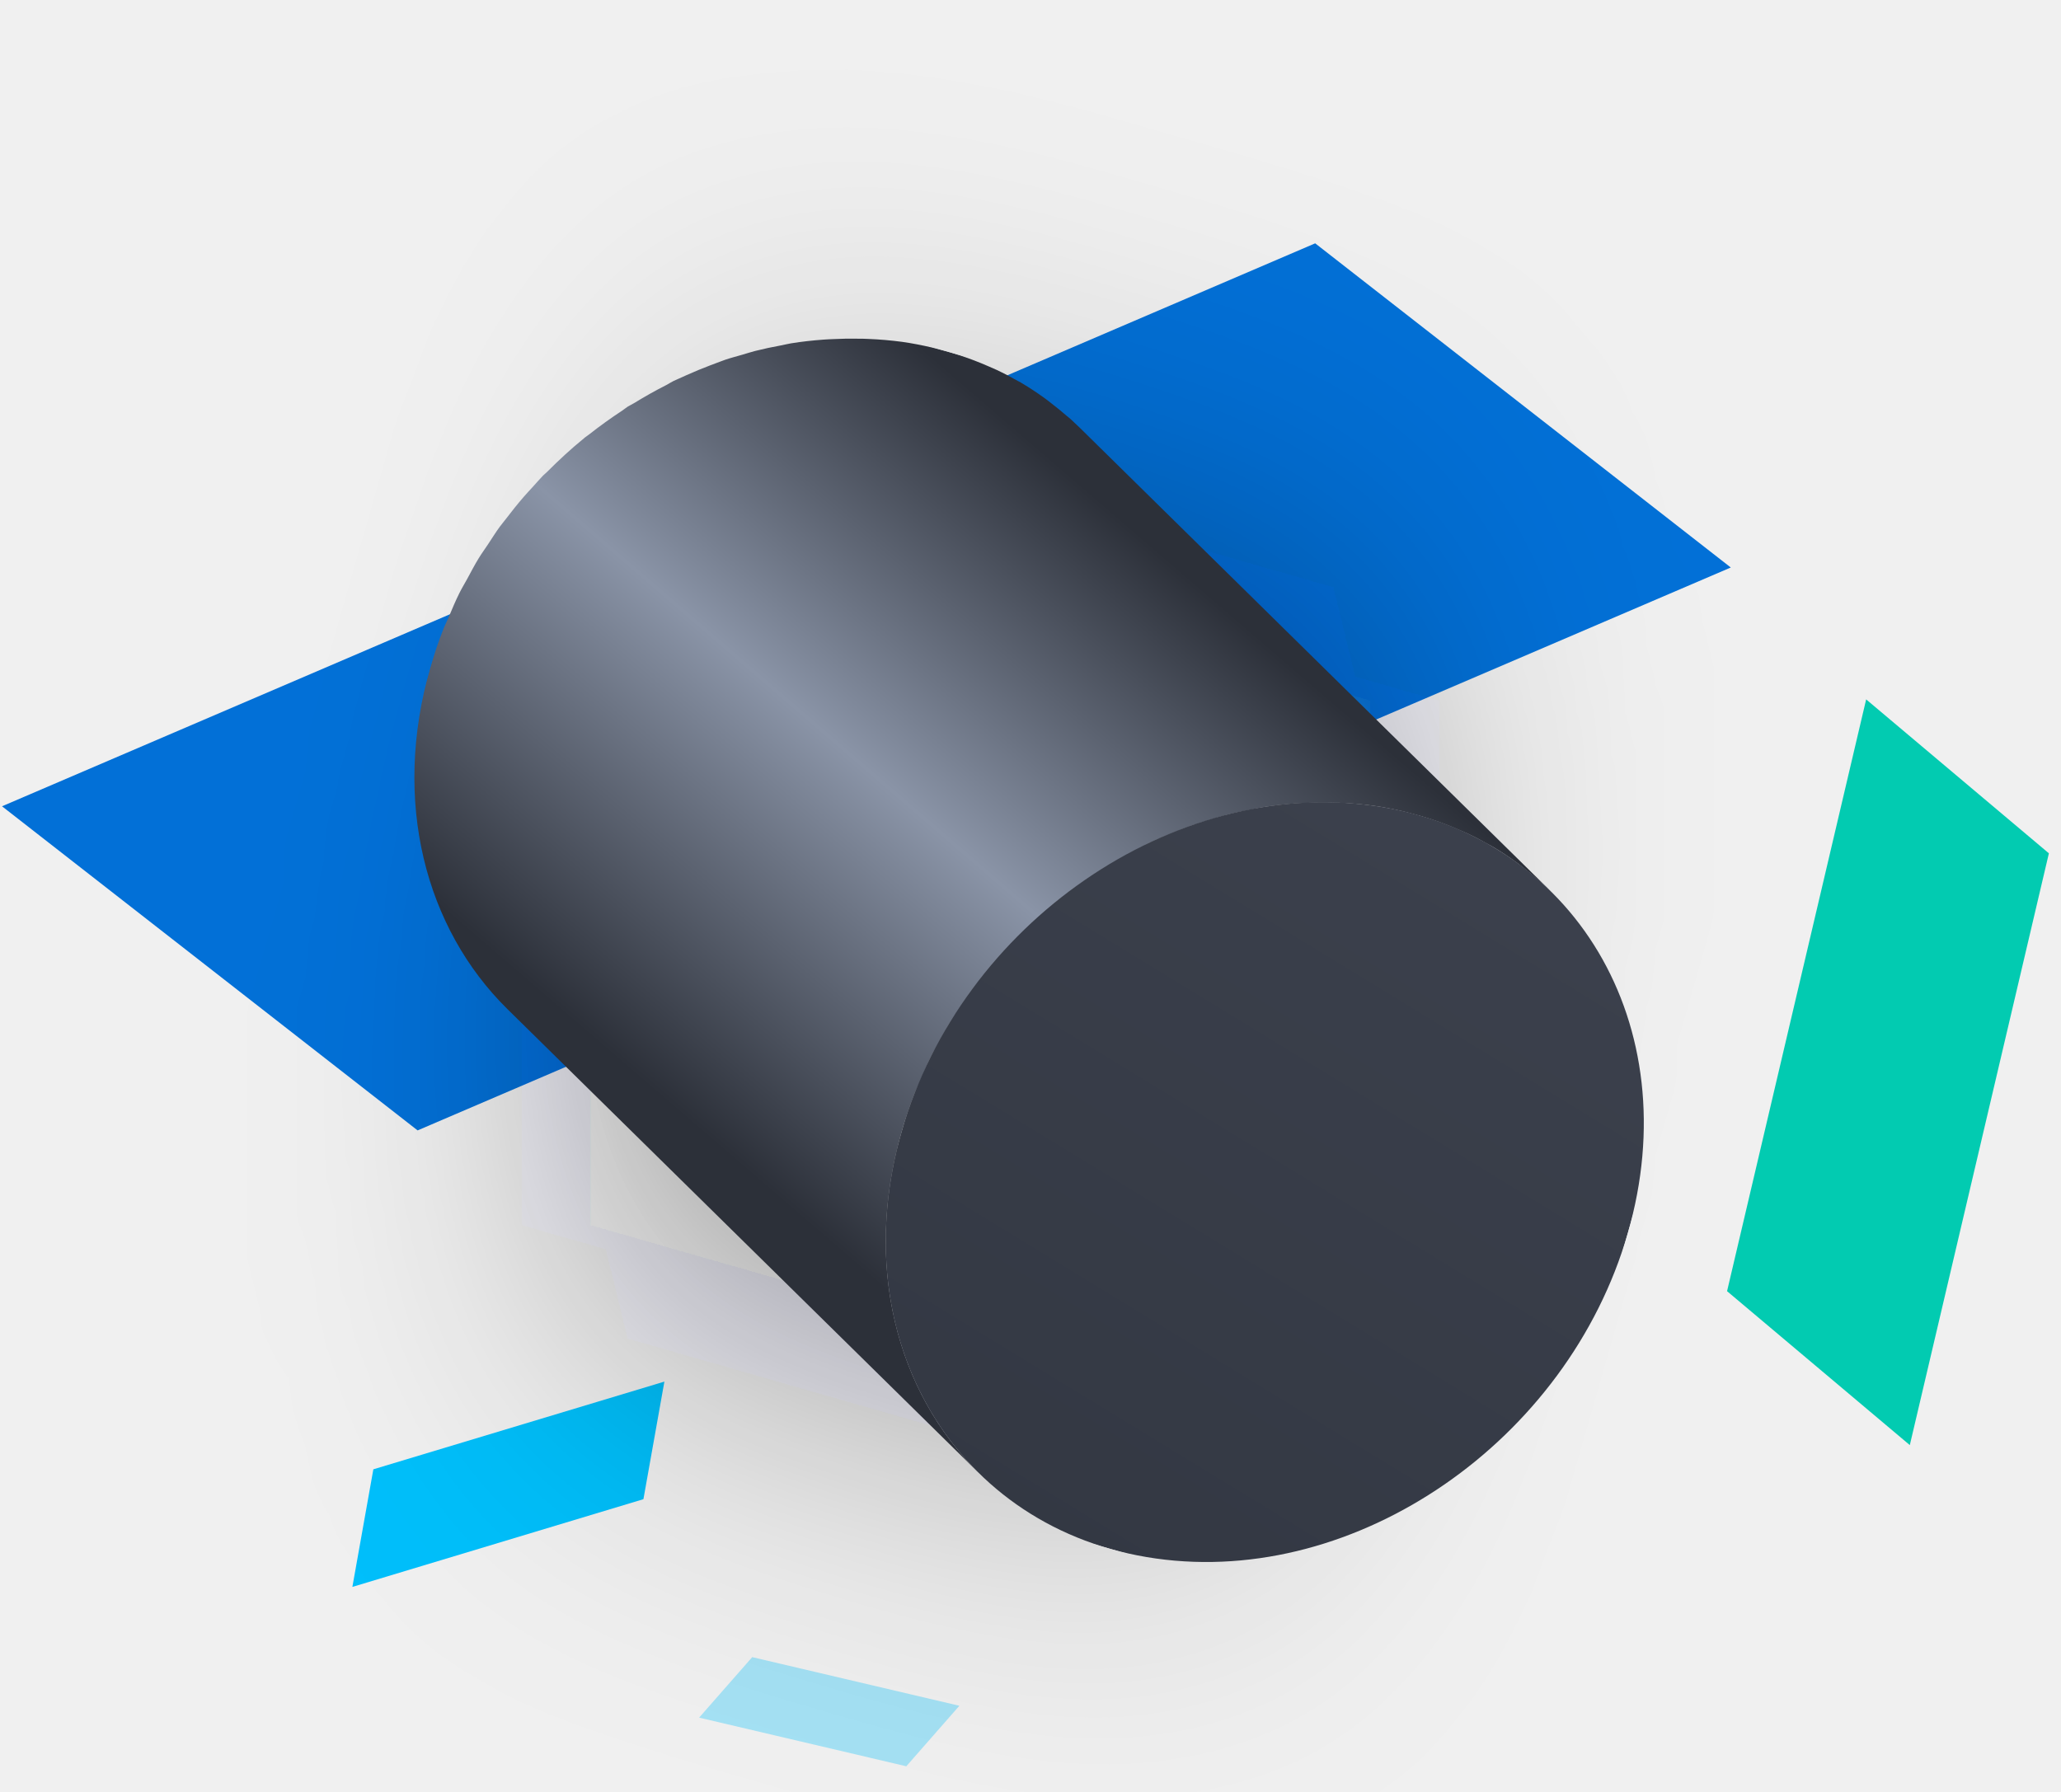
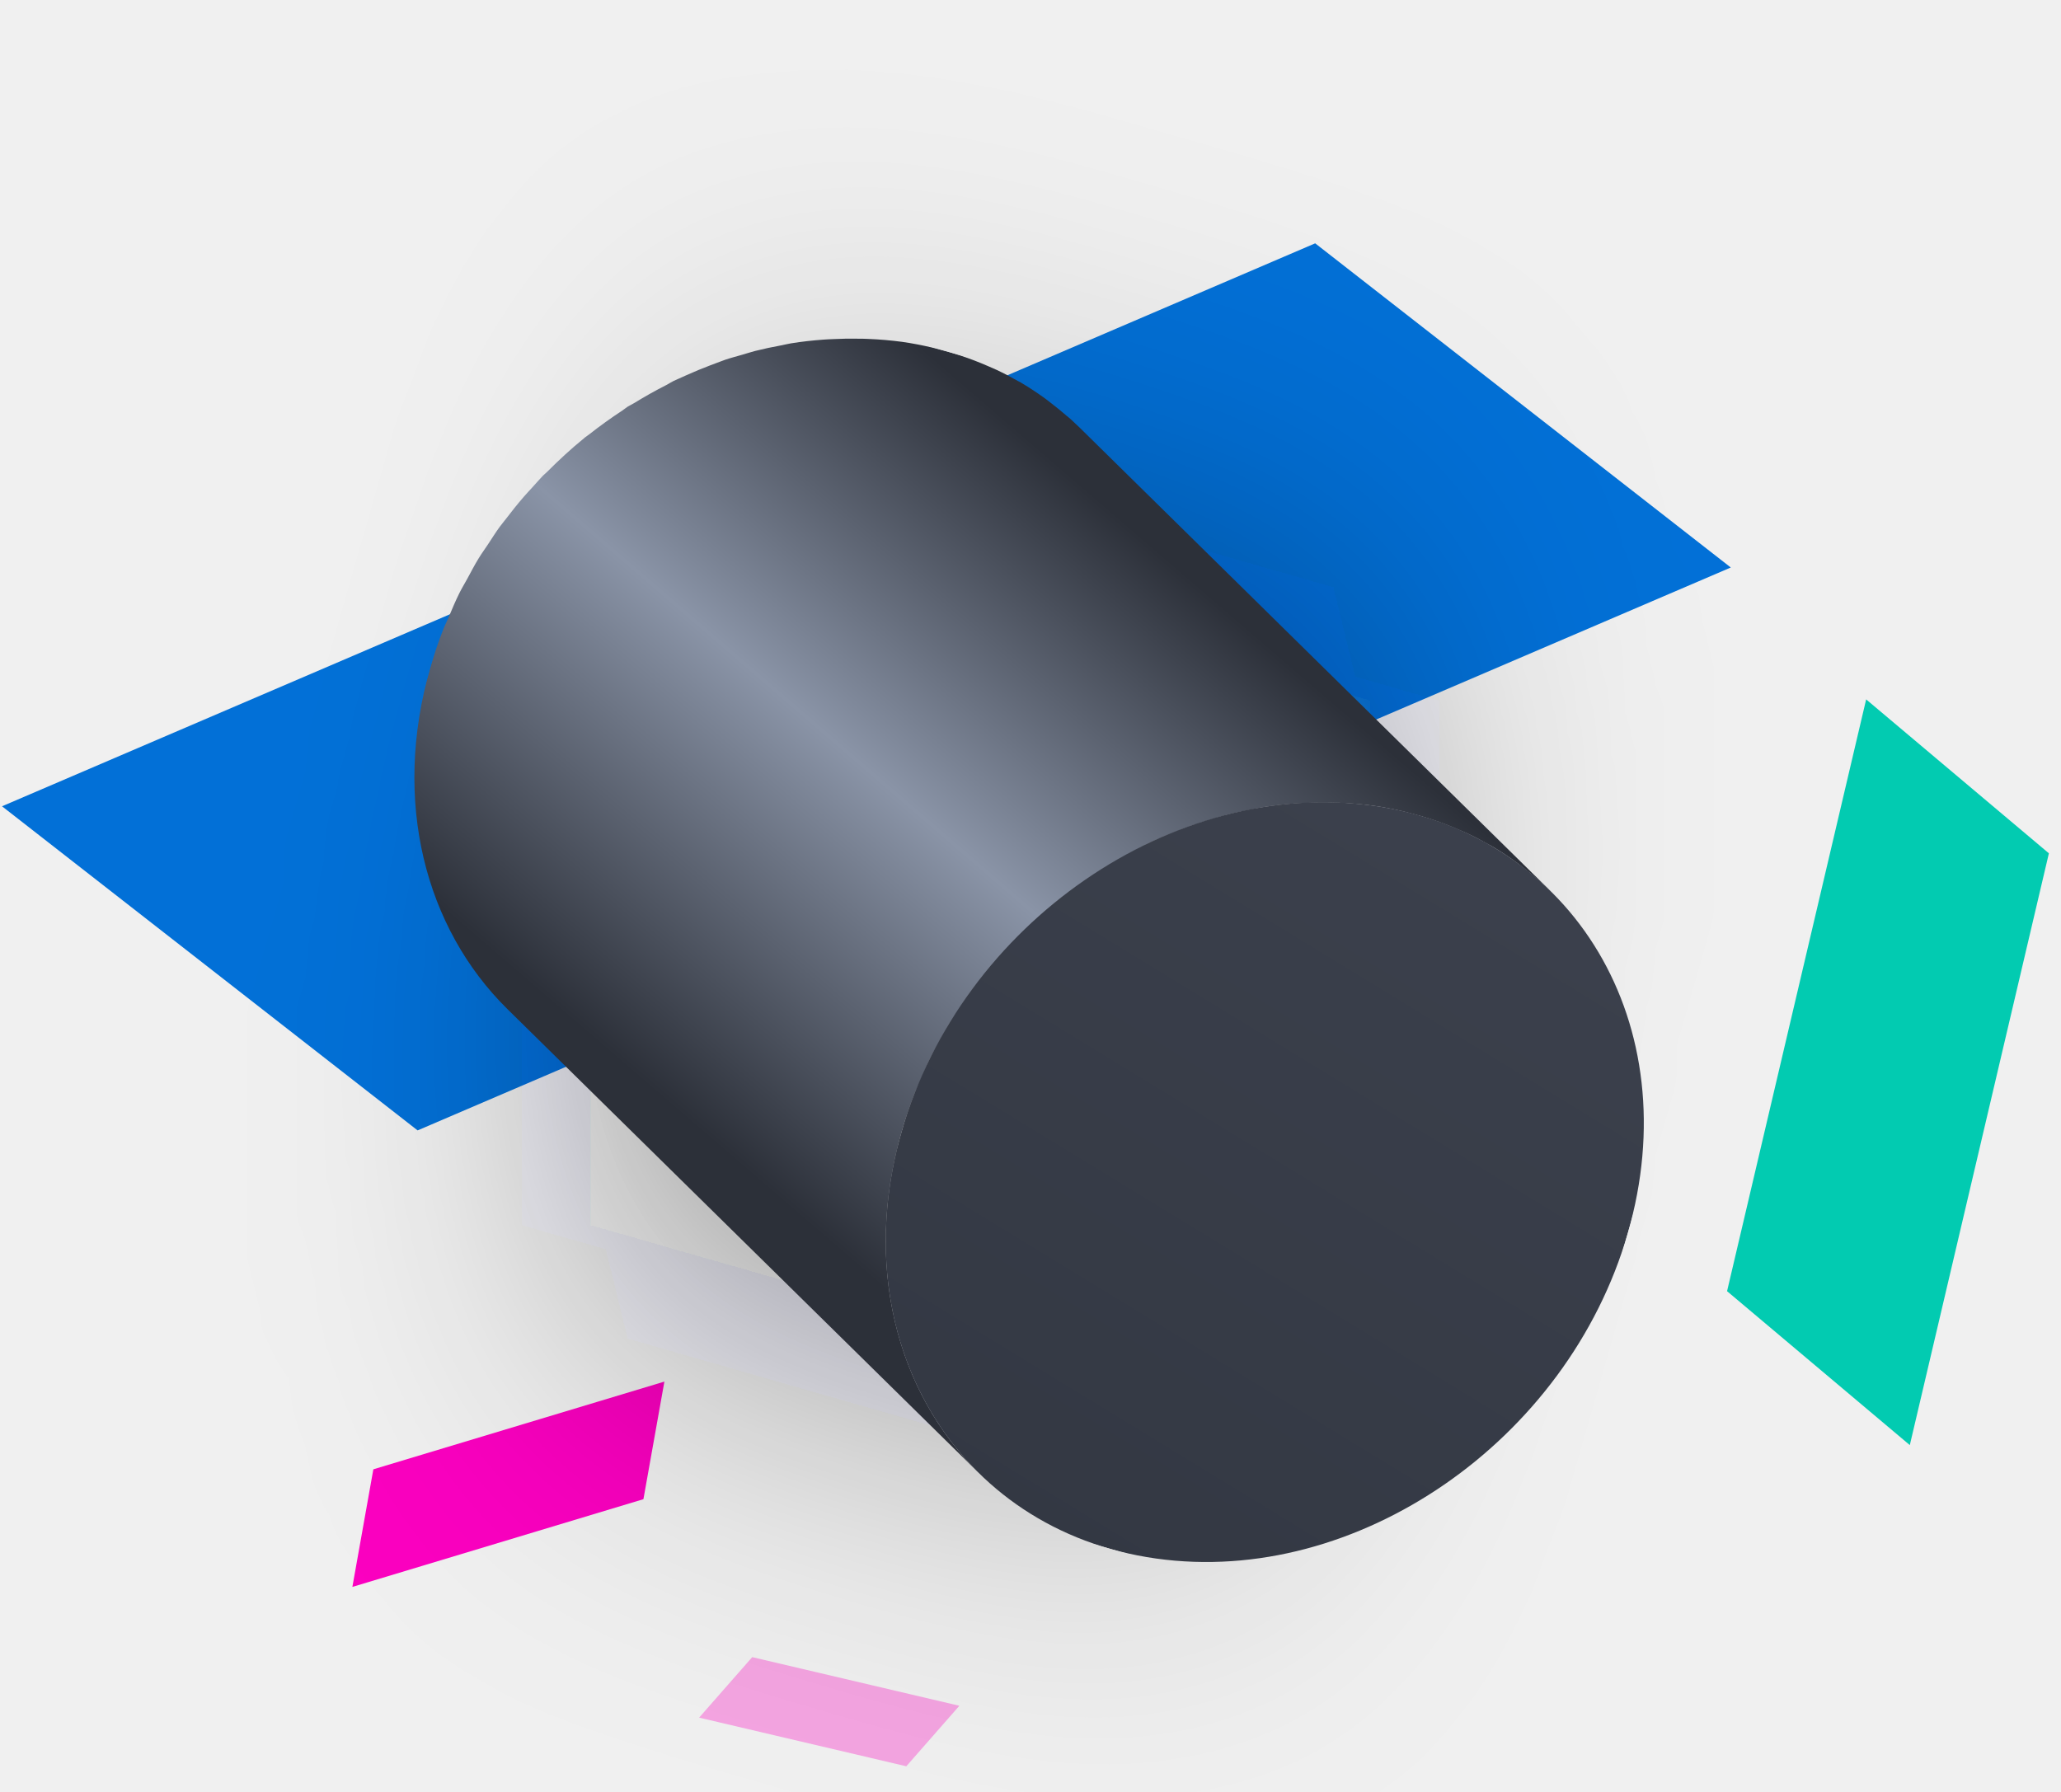
<svg xmlns="http://www.w3.org/2000/svg" xmlns:xlink="http://www.w3.org/1999/xlink" width="115" height="100">
  <defs>
    <filter x="-90%" y="-90%" width="280%" height="280%" filterUnits="objectBoundingBox" id="a">
      <feGaussianBlur stdDeviation="12" in="SourceGraphic" />
    </filter>
    <path id="b" d="M0 .856h63.533v59.675H0z" />
    <linearGradient x1="56.146%" y1="10.87%" x2="25.695%" y2="72.649%" id="c">
      <stop stop-color="#2C3039" offset="0%" />
      <stop stop-color="#8A94A7" offset="48.131%" />
      <stop stop-color="#2C3039" offset="100%" />
    </linearGradient>
    <path id="e" d="M.062.344h40.511v44.1H.062z" />
    <linearGradient x1="49.892%" y1=".428%" x2="24.856%" y2="100%" id="f">
      <stop stop-color="#3B404C" offset="0%" />
      <stop stop-color="#333843" offset="100%" />
    </linearGradient>
  </defs>
  <g fill="none" fill-rule="evenodd">
    <path fill="#0270D7" d="M23.302 63.083L.112 44.995l73.273-31.416 23.19 18.091z" />
-     <path fill="#00BFFB" d="M35.902 83.663l1.17-6.562-16.24 4.895-1.17 6.563z" />
-     <path fill-opacity=".32" fill="#00BFFB" d="M41.972 92.478l-2.962 3.376 11.56 2.714 2.961-3.376z" />
+     <path fill="#fb00c0" d="M35.902 83.663l1.17-6.562-16.24 4.895-1.17 6.563z" />
+     <path fill-opacity=".32" fill="#fb00c0" d="M41.972 92.478l-2.962 3.376 11.56 2.714 2.961-3.376z" />
    <path fill-opacity=".48" fill="#1D2026" filter="url(#a)" d="M36.056 33.707h40v40h-40z" transform="rotate(16 55.276 48.942)" />
    <g transform="rotate(16 -28.89 116.929)">
      <mask id="d" fill="#fff">
        <use xlink:href="#b" />
      </mask>
      <path d="M32.628 40.394c.06-.485.116-.972.204-1.45.055-.295.135-.583.2-.874.096-.427.181-.856.296-1.276.084-.303.192-.596.286-.894.128-.401.246-.808.393-1.202.05-.141.113-.275.169-.414.195-.5.4-.997.624-1.483.103-.22.214-.434.322-.65a28.007 28.007 0 0 1 2.005-3.412c.07-.1.15-.192.219-.29.448-.622.922-1.222 1.418-1.801.172-.198.347-.391.523-.584.464-.508.946-.993 1.444-1.46.175-.162.343-.334.522-.493.13-.113.263-.22.392-.332.374-.315.757-.618 1.147-.91.146-.11.291-.22.44-.325.356-.254.723-.49 1.093-.723.212-.134.42-.276.637-.402.428-.252.868-.48 1.311-.702.157-.08.307-.169.465-.244a22.326 22.326 0 0 1 1.727-.721c.162-.06.326-.111.49-.168.45-.155.905-.293 1.366-.417.178-.047.354-.097.532-.14a20.012 20.012 0 0 1 1.862-.362c.564-.08 1.122-.126 1.675-.155.175-.01.347-.008.52-.013.382-.008.76-.008 1.134.005a17.935 17.935 0 0 1 1.654.144c.174.022.347.042.518.07.44.071.874.161 1.301.266.075.019.154.03.229.05.508.132 1.003.29 1.49.467.143.05.28.11.42.166.347.136.691.282 1.025.44.288.135.575.268.852.419L31.118 2.89a18.16 18.16 0 0 0-.619-.319c-.075-.038-.156-.065-.233-.1-.337-.16-.68-.305-1.028-.442-.14-.055-.276-.115-.417-.165-.49-.176-.985-.335-1.493-.466l-.03-.01c-.063-.016-.13-.024-.192-.04-.43-.105-.865-.195-1.307-.267-.17-.027-.344-.047-.518-.07a17.934 17.934 0 0 0-1.654-.144 17.699 17.699 0 0 0-1.133-.004c-.174.004-.346.003-.52.012-.554.03-1.112.076-1.678.155a20.56 20.56 0 0 0-1.86.364c-.178.04-.355.09-.532.139-.46.122-.917.262-1.368.417-.162.055-.326.106-.488.168-.566.209-1.126.436-1.674.694l-.054.027c-.155.074-.304.162-.458.24a22.56 22.56 0 0 0-1.318.705c-.215.127-.421.268-.633.401-.276.174-.558.338-.826.524-.093.064-.181.135-.272.2-.148.106-.293.217-.438.325-.39.291-.77.594-1.145.91-.132.112-.264.219-.394.333-.065.058-.136.11-.2.169-.113.102-.21.22-.32.324-.5.465-.982.952-1.445 1.46-.097.106-.208.197-.303.304-.079.09-.143.19-.22.281a26.06 26.06 0 0 0-1.42 1.8c-.057.08-.125.152-.182.233-.013.018-.023.038-.036.057-.529.758-1.01 1.553-1.459 2.366-.047.087-.108.167-.156.253-.138.26-.26.528-.391.792-.107.217-.218.43-.32.65-.225.485-.43.98-.625 1.481-.054.14-.118.276-.17.417l-.029.07c-.135.368-.242.749-.361 1.126-.094.3-.204.594-.287.899-.119.425-.204.859-.3 1.29-.065.287-.143.57-.197.86-.09.484-.145.974-.205 1.463-.03.247-.08.488-.102.734-.07.74-.107 1.485-.108 2.233-.014 7.778 3.736 14.079 9.395 17.158L41.813 60.53c-5.66-3.08-9.41-9.38-9.395-17.156.001-.75.037-1.495.107-2.235.024-.25.072-.496.103-.746" fill="url(#c)" mask="url(#d)" />
    </g>
    <g transform="rotate(16 -109.581 222.973)">
      <mask id="g" fill="#fff">
        <use xlink:href="#e" />
      </mask>
      <path d="M20.358.531C31.545-1.04 40.595 7.473 40.574 19.548c-.023 12.075-9.11 23.137-20.297 24.71C9.09 45.83.04 37.316.062 25.24.084 13.166 9.172 2.103 20.358.531" fill="url(#f)" mask="url(#g)" />
    </g>
    <path fill="#02CBB1" d="M114.324 47.62l-10.196-8.59-7.761 33.025 10.197 8.59z" />
  </g>
</svg>
